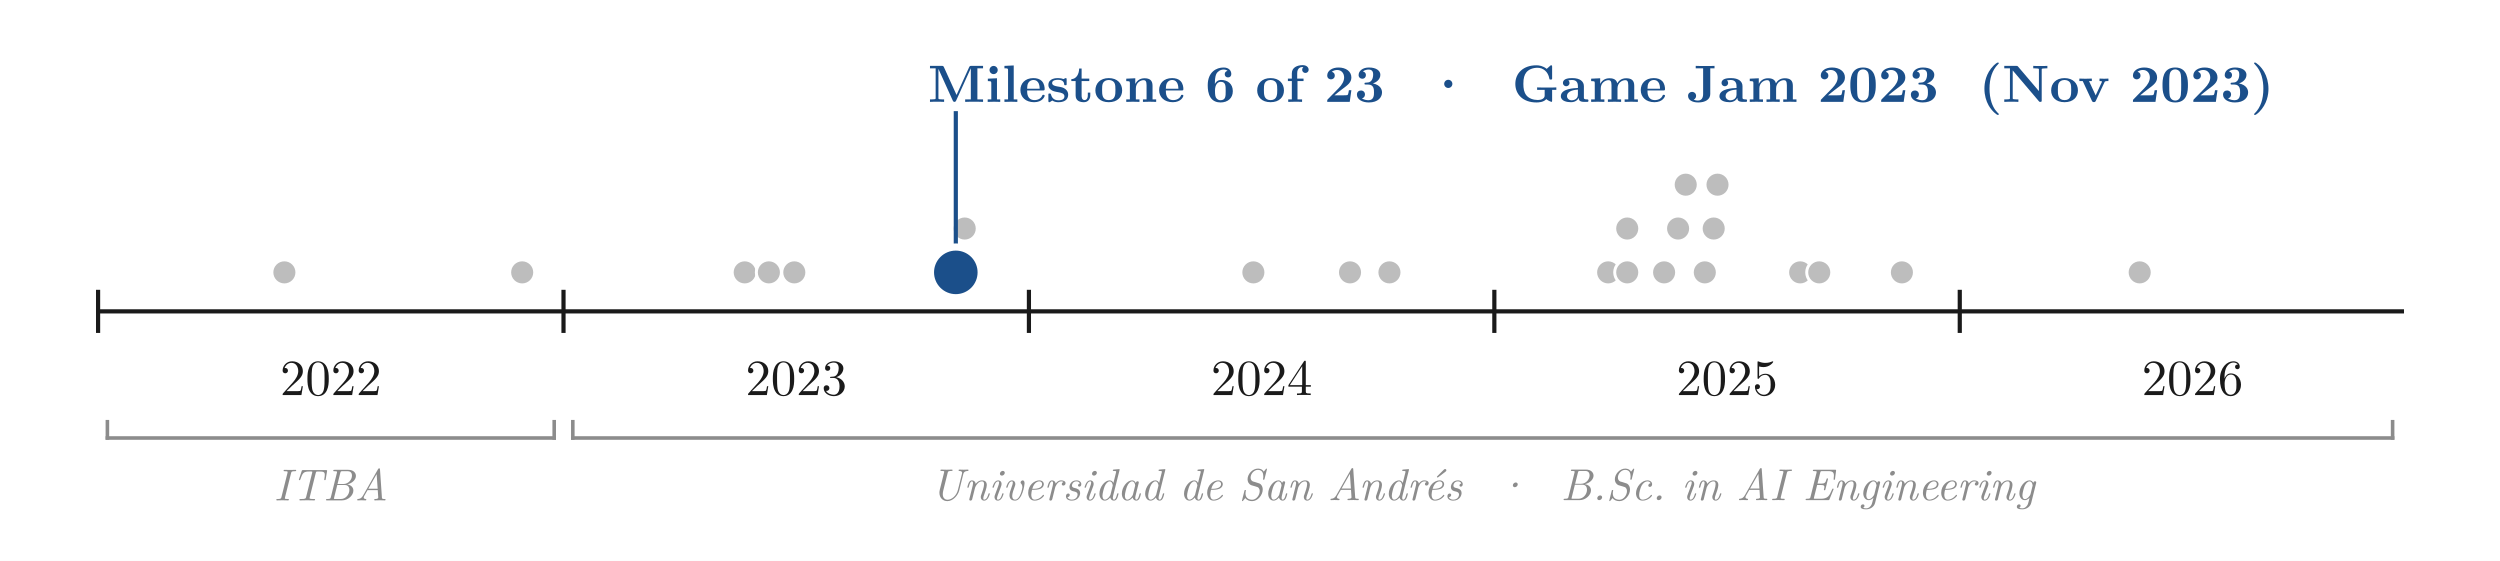
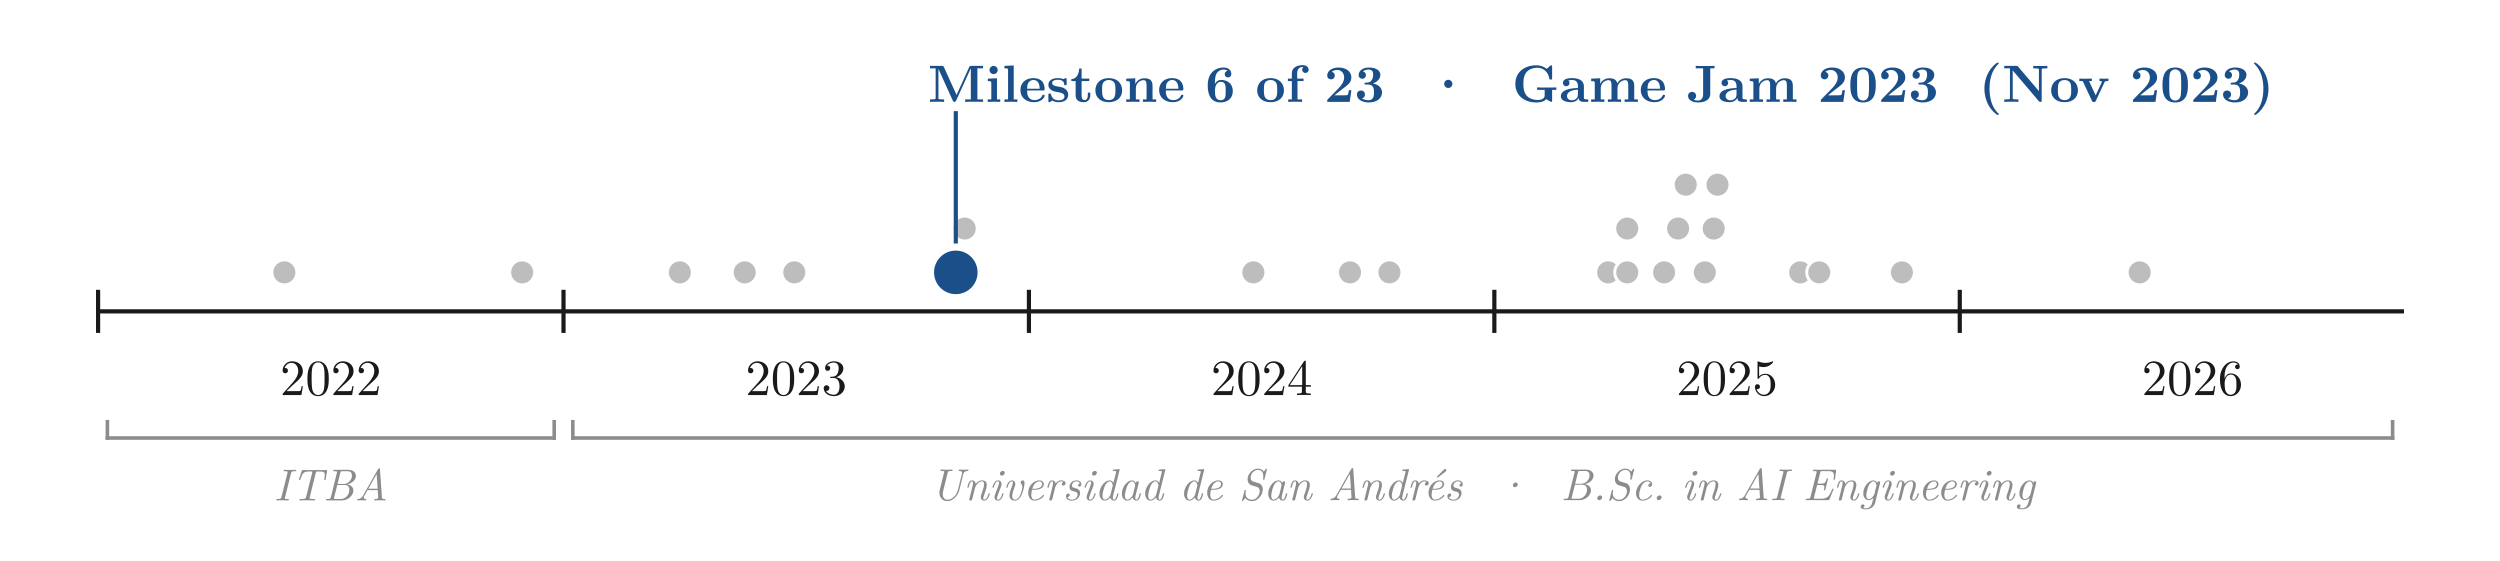
<svg xmlns="http://www.w3.org/2000/svg" xmlns:xlink="http://www.w3.org/1999/xlink" width="419.04pt" height="94.01pt" viewBox="0 0 419.04 94.01" version="1.1">
  <defs>
    <style type="text/css">*{stroke-linejoin: round; stroke-linecap: butt}</style>
  </defs>
  <g id="figure_1">
    <g id="patch_1">
      <path d="M 0 94.01  L 419.04 94.01  L 419.04 0  L 0 0  z " style="fill: #ffffff" />
    </g>
    <g id="axes_1">
      <g id="line2d_1">
        <path d="M 18.001 73.414  L 92.893 73.414  " clip-path="url(#p8eabf06597)" style="fill: none; stroke: #8c8c8c; stroke-width: 0.6; stroke-linecap: square" />
      </g>
      <g id="line2d_2">
        <path d="M 18.001 73.414  L 18.001 70.692  " clip-path="url(#p8eabf06597)" style="fill: none; stroke: #8c8c8c; stroke-width: 0.6; stroke-linecap: square" />
      </g>
      <g id="line2d_3">
        <path d="M 92.893 73.414  L 92.893 70.692  " clip-path="url(#p8eabf06597)" style="fill: none; stroke: #8c8c8c; stroke-width: 0.6; stroke-linecap: square" />
      </g>
      <g id="line2d_4">
        <path d="M 96.013 73.414  L 401.039 73.414  " clip-path="url(#p8eabf06597)" style="fill: none; stroke: #8c8c8c; stroke-width: 0.6; stroke-linecap: square" />
      </g>
      <g id="line2d_5">
        <path d="M 96.013 73.414  L 96.013 70.692  " clip-path="url(#p8eabf06597)" style="fill: none; stroke: #8c8c8c; stroke-width: 0.6; stroke-linecap: square" />
      </g>
      <g id="line2d_6">
        <path d="M 401.039 73.414  L 401.039 70.692  " clip-path="url(#p8eabf06597)" style="fill: none; stroke: #8c8c8c; stroke-width: 0.6; stroke-linecap: square" />
      </g>
      <g id="line2d_7">
        <path d="M 16.441 52.186  L 402.599 52.186  " clip-path="url(#p8eabf06597)" style="fill: none; stroke: #1a1a1a; stroke-width: 0.7; stroke-linecap: square" />
      </g>
      <g id="line2d_8">
        <path d="M 16.441 55.452  L 16.441 48.92  " clip-path="url(#p8eabf06597)" style="fill: none; stroke: #1a1a1a; stroke-width: 0.7; stroke-linecap: square" />
      </g>
      <g id="line2d_9">
        <path d="M 94.453 55.452  L 94.453 48.92  " clip-path="url(#p8eabf06597)" style="fill: none; stroke: #1a1a1a; stroke-width: 0.7; stroke-linecap: square" />
      </g>
      <g id="line2d_10">
        <path d="M 172.464 55.452  L 172.464 48.92  " clip-path="url(#p8eabf06597)" style="fill: none; stroke: #1a1a1a; stroke-width: 0.7; stroke-linecap: square" />
      </g>
      <g id="line2d_11">
        <path d="M 250.476 55.452  L 250.476 48.92  " clip-path="url(#p8eabf06597)" style="fill: none; stroke: #1a1a1a; stroke-width: 0.7; stroke-linecap: square" />
      </g>
      <g id="line2d_12">
        <path d="M 328.488 55.452  L 328.488 48.92  " clip-path="url(#p8eabf06597)" style="fill: none; stroke: #1a1a1a; stroke-width: 0.7; stroke-linecap: square" />
      </g>
      <g id="line2d_13">
        <defs>
          <path id="mcdd4bfc3ac" d="M 0 2.1  C 0.557 2.1 1.091 1.879 1.485 1.485  C 1.879 1.091 2.1 0.557 2.1 0  C 2.1 -0.557 1.879 -1.091 1.485 -1.485  C 1.091 -1.879 0.557 -2.1 0 -2.1  C -0.557 -2.1 -1.091 -1.879 -1.485 -1.485  C -1.879 -1.091 -2.1 -0.557 -2.1 0  C -2.1 0.557 -1.879 1.091 -1.485 1.485  C -1.091 1.879 -0.557 2.1 0 2.1  z " style="stroke: #ffffff; stroke-width: 0.5" />
        </defs>
        <g clip-path="url(#p8eabf06597)">
          <use xlink:href="#mcdd4bfc3ac" x="47.667" y="45.654" style="fill: #bdbdbd; stroke: #ffffff; stroke-width: 0.5" />
        </g>
      </g>
      <g id="line2d_14">
        <g clip-path="url(#p8eabf06597)">
          <use xlink:href="#mcdd4bfc3ac" x="87.526" y="45.654" style="fill: #bdbdbd; stroke: #ffffff; stroke-width: 0.5" />
        </g>
      </g>
      <g id="line2d_15">
        <g clip-path="url(#p8eabf06597)">
+           <use xlink:href="#mcdd4bfc3ac" x="113.956" y="45.654" style="fill: #bdbdbd; stroke: #ffffff; stroke-width: 0.5" />
+         </g>
+       </g>
+       <g id="line2d_16">
+         <g clip-path="url(#p8eabf06597)">
          <use xlink:href="#mcdd4bfc3ac" x="124.826" y="45.654" style="fill: #bdbdbd; stroke: #ffffff; stroke-width: 0.5" />
-         </g>
-       </g>
-       <g id="line2d_16">
-         <g clip-path="url(#p8eabf06597)">
-           <use xlink:href="#mcdd4bfc3ac" x="128.876" y="45.654" style="fill: #bdbdbd; stroke: #ffffff; stroke-width: 0.5" />
        </g>
      </g>
      <g id="line2d_17">
        <g clip-path="url(#p8eabf06597)">
          <use xlink:href="#mcdd4bfc3ac" x="133.139" y="45.654" style="fill: #bdbdbd; stroke: #ffffff; stroke-width: 0.5" />
        </g>
      </g>
      <g id="line2d_18">
        <g clip-path="url(#p8eabf06597)">
          <use xlink:href="#mcdd4bfc3ac" x="161.701" y="38.305" style="fill: #bdbdbd; stroke: #ffffff; stroke-width: 0.5" />
        </g>
      </g>
      <g id="line2d_19">
        <g clip-path="url(#p8eabf06597)">
          <use xlink:href="#mcdd4bfc3ac" x="210.085" y="45.654" style="fill: #bdbdbd; stroke: #ffffff; stroke-width: 0.5" />
        </g>
      </g>
      <g id="line2d_20">
        <g clip-path="url(#p8eabf06597)">
          <use xlink:href="#mcdd4bfc3ac" x="226.284" y="45.654" style="fill: #bdbdbd; stroke: #ffffff; stroke-width: 0.5" />
        </g>
      </g>
      <g id="line2d_21">
        <g clip-path="url(#p8eabf06597)">
          <use xlink:href="#mcdd4bfc3ac" x="232.892" y="45.654" style="fill: #bdbdbd; stroke: #ffffff; stroke-width: 0.5" />
        </g>
      </g>
      <g id="line2d_22">
        <g clip-path="url(#p8eabf06597)">
          <use xlink:href="#mcdd4bfc3ac" x="269.553" y="45.654" style="fill: #bdbdbd; stroke: #ffffff; stroke-width: 0.5" />
        </g>
      </g>
      <g id="line2d_23">
        <g clip-path="url(#p8eabf06597)">
          <use xlink:href="#mcdd4bfc3ac" x="272.75" y="45.654" style="fill: #bdbdbd; stroke: #ffffff; stroke-width: 0.5" />
        </g>
      </g>
      <g id="line2d_24">
        <g clip-path="url(#p8eabf06597)">
          <use xlink:href="#mcdd4bfc3ac" x="272.75" y="38.305" style="fill: #bdbdbd; stroke: #ffffff; stroke-width: 0.5" />
        </g>
      </g>
      <g id="line2d_25">
        <g clip-path="url(#p8eabf06597)">
          <use xlink:href="#mcdd4bfc3ac" x="278.931" y="45.654" style="fill: #bdbdbd; stroke: #ffffff; stroke-width: 0.5" />
        </g>
      </g>
      <g id="line2d_26">
        <g clip-path="url(#p8eabf06597)">
          <use xlink:href="#mcdd4bfc3ac" x="281.276" y="38.305" style="fill: #bdbdbd; stroke: #ffffff; stroke-width: 0.5" />
        </g>
      </g>
      <g id="line2d_27">
        <g clip-path="url(#p8eabf06597)">
          <use xlink:href="#mcdd4bfc3ac" x="282.555" y="30.957" style="fill: #bdbdbd; stroke: #ffffff; stroke-width: 0.5" />
        </g>
      </g>
      <g id="line2d_28">
        <g clip-path="url(#p8eabf06597)">
          <use xlink:href="#mcdd4bfc3ac" x="285.752" y="45.654" style="fill: #bdbdbd; stroke: #ffffff; stroke-width: 0.5" />
        </g>
      </g>
      <g id="line2d_29">
        <g clip-path="url(#p8eabf06597)">
          <use xlink:href="#mcdd4bfc3ac" x="287.244" y="38.305" style="fill: #bdbdbd; stroke: #ffffff; stroke-width: 0.5" />
        </g>
      </g>
      <g id="line2d_30">
        <g clip-path="url(#p8eabf06597)">
          <use xlink:href="#mcdd4bfc3ac" x="287.883" y="30.957" style="fill: #bdbdbd; stroke: #ffffff; stroke-width: 0.5" />
        </g>
      </g>
      <g id="line2d_31">
        <g clip-path="url(#p8eabf06597)">
          <use xlink:href="#mcdd4bfc3ac" x="301.738" y="45.654" style="fill: #bdbdbd; stroke: #ffffff; stroke-width: 0.5" />
        </g>
      </g>
      <g id="line2d_32">
        <g clip-path="url(#p8eabf06597)">
          <use xlink:href="#mcdd4bfc3ac" x="304.935" y="45.654" style="fill: #bdbdbd; stroke: #ffffff; stroke-width: 0.5" />
        </g>
      </g>
      <g id="line2d_33">
        <g clip-path="url(#p8eabf06597)">
          <use xlink:href="#mcdd4bfc3ac" x="318.79" y="45.654" style="fill: #bdbdbd; stroke: #ffffff; stroke-width: 0.5" />
        </g>
      </g>
      <g id="line2d_34">
        <g clip-path="url(#p8eabf06597)">
          <use xlink:href="#mcdd4bfc3ac" x="358.648" y="45.654" style="fill: #bdbdbd; stroke: #ffffff; stroke-width: 0.5" />
        </g>
      </g>
      <g id="text_1">
        <g style="fill: #8c8c8c" transform="translate(45.88859 83.87388) scale(0.075 -0.075)">
          <defs>
            <path id="LMRoman10-Italic-41" d="M 2163 122  C 2163 198 2112 198 1984 198  C 1587 198 1587 243 1587 314  C 1587 314 1587 358 1613 454  L 2477 3910  C 2528 4115 2566 4173 3008 4173  C 3142 4173 3206 4173 3206 4294  C 3206 4371 3142 4371 3117 4371  C 2861 4371 2592 4352 2330 4352  C 2067 4352 1792 4371 1530 4371  C 1485 4371 1408 4371 1408 4256  C 1408 4173 1453 4173 1581 4173  C 1798 4173 1984 4173 1984 4064  C 1984 4045 1971 3962 1965 3942  L 1094 461  C 1043 250 986 198 557 198  C 422 198 365 198 365 83  C 365 13 410 0 454 0  C 710 0 979 19 1242 19  C 1504 19 1779 0 2035 0  C 2080 0 2163 0 2163 122  z " transform="scale(0.015625)" />
            <path id="LMRoman10-Italic-68" d="M 4960 3027  L 5152 4173  C 5158 4198 5158 4230 5158 4256  C 5158 4333 5101 4333 4998 4333  L 1715 4333  C 1587 4333 1568 4333 1530 4218  L 1152 3072  C 1120 2989 1120 2963 1120 2963  C 1120 2893 1197 2893 1216 2893  C 1242 2893 1267 2893 1286 2912  C 1299 2925 1306 2931 1370 3098  C 1670 4000 1850 4134 2675 4134  L 2893 4134  C 3040 4134 3040 4109 3040 4064  C 3040 4019 3027 3962 3014 3923  L 2157 486  C 2099 262 2042 198 1478 198  L 1376 198  C 1267 198 1197 198 1197 77  C 1197 0 1274 0 1306 0  C 1632 0 1971 19 2298 19  C 2630 19 2976 0 3302 0  C 3360 0 3437 0 3437 128  C 3437 198 3373 198 3277 198  L 3181 198  C 3078 198 2880 211 2861 211  C 2682 230 2650 256 2650 346  C 2650 365 2650 378 2675 467  L 3533 3910  C 3578 4102 3629 4115 3680 4122  C 3731 4134 3904 4134 4013 4134  C 4678 4134 4826 4045 4826 3648  C 4826 3571 4826 3450 4762 3072  C 4749 3002 4749 2976 4749 2976  C 4749 2893 4813 2893 4845 2893  C 4928 2893 4941 2912 4960 3027  z " transform="scale(0.015625)" />
            <path id="LMRoman10-Italic-22" d="M 4333 1402  C 4333 1933 3904 2227 3443 2285  C 4224 2458 4698 3008 4698 3501  C 4698 3962 4320 4371 3622 4371  L 1632 4371  C 1530 4371 1459 4371 1459 4250  C 1459 4173 1510 4173 1632 4173  C 1830 4173 2003 4173 2003 4064  C 2003 4045 2003 4032 1978 3942  L 1114 467  C 1062 250 1024 198 589 198  C 486 198 416 198 416 77  C 416 0 474 0 576 0  L 2688 0  C 3597 0 4333 736 4333 1402  z M 4134 3539  C 4134 2995 3642 2342 2912 2342  L 2067 2342  L 2464 3942  C 2522 4173 2566 4173 2778 4173  L 3533 4173  C 4070 4173 4134 3738 4134 3539  z M 3763 1485  C 3763 864 3251 198 2547 198  L 1754 198  C 1555 198 1555 218 1555 262  C 1555 301 1574 365 1581 403  L 2029 2202  L 3130 2202  C 3725 2202 3763 1651 3763 1485  z " transform="scale(0.015625)" />
            <path id="LMRoman10-Italic-1b" d="M 4429 115  C 4429 198 4378 198 4275 198  C 3942 198 3923 250 3910 416  L 3635 4422  C 3629 4563 3622 4582 3520 4582  C 3418 4582 3392 4538 3354 4467  L 1229 723  C 954 237 678 211 454 198  C 384 192 378 77 378 77  C 378 58 384 0 454 0  C 614 0 800 19 966 19  C 1165 19 1370 0 1562 0  C 1594 0 1677 0 1677 122  C 1677 192 1626 192 1574 198  C 1536 205 1306 218 1306 416  C 1306 474 1338 550 1395 659  L 1856 1466  L 3315 1466  L 3386 403  C 3386 275 3232 198 2957 198  C 2886 198 2810 198 2810 77  C 2810 0 2886 0 2906 0  C 3142 0 3398 19 3642 19  C 3866 19 4096 0 4314 0  C 4352 0 4429 0 4429 115  z M 3302 1664  L 1965 1664  L 3155 3757  L 3302 1664  z " transform="scale(0.015625)" />
          </defs>
          <use xlink:href="#LMRoman10-Italic-41" />
          <use xlink:href="#LMRoman10-Italic-68" transform="translate(38.59375 0)" />
          <use xlink:href="#LMRoman10-Italic-22" transform="translate(110.1875 0)" />
          <use xlink:href="#LMRoman10-Italic-1b" transform="translate(180.5938 0)" />
        </g>
      </g>
      <g id="text_2">
        <g style="fill: #8c8c8c" transform="translate(155.9454 83.83263) scale(0.075 -0.075)">
          <defs>
            <path id="LMRoman10-Italic-6c" d="M 5453 4288  C 5453 4339 5427 4371 5370 4371  C 5178 4371 4966 4352 4768 4352  C 4563 4352 4352 4371 4154 4371  C 4122 4371 4038 4371 4038 4250  C 4038 4179 4096 4173 4154 4173  C 4486 4160 4538 4032 4538 3898  C 4538 3840 4525 3795 4512 3744  L 3942 1466  C 3738 640 3059 58 2458 58  C 2125 58 1773 275 1773 858  C 1773 998 1805 1203 1837 1344  L 2477 3917  C 2528 4122 2579 4173 2982 4173  C 3117 4173 3174 4173 3174 4288  C 3174 4358 3130 4371 3085 4371  C 2842 4371 2579 4352 2330 4352  C 2074 4352 1811 4371 1562 4371  C 1523 4371 1440 4371 1440 4250  C 1440 4173 1491 4173 1613 4173  C 1811 4173 1984 4173 1984 4064  C 1984 4045 1984 4032 1958 3942  L 1344 1472  C 1293 1267 1293 1126 1293 1062  C 1293 294 1830 -141 2432 -141  C 3245 -141 3955 691 4128 1395  L 4710 3738  C 4813 4147 5171 4166 5357 4173  C 5376 4173 5453 4179 5453 4288  z " transform="scale(0.015625)" />
            <path id="LMRoman10-Italic-4d" d="M 3750 915  C 3750 979 3699 979 3654 979  C 3571 979 3571 966 3546 870  C 3494 698 3322 70 2950 70  C 2816 70 2810 166 2810 256  C 2810 416 2874 582 2925 736  C 3053 1075 3315 1792 3315 2163  C 3315 2688 2963 2829 2650 2829  C 2125 2829 1818 2445 1734 2323  C 1690 2637 1472 2829 1197 2829  C 966 2829 838 2682 736 2490  C 614 2234 531 1843 531 1843  C 531 1779 595 1779 627 1779  C 710 1779 717 1786 749 1926  C 864 2374 986 2688 1184 2688  C 1350 2688 1350 2502 1350 2432  C 1350 2330 1331 2208 1306 2106  L 826 186  C 813 147 806 115 806 96  C 806 26 858 -70 986 -70  C 1062 -70 1171 -26 1216 96  L 1472 1120  C 1504 1261 1542 1395 1574 1536  C 1658 1862 1658 1869 1766 2054  C 1856 2208 2144 2688 2630 2688  C 2912 2688 2925 2400 2925 2266  C 2925 1869 2643 1107 2554 851  C 2470 634 2451 576 2451 442  C 2451 160 2630 -70 2938 -70  C 3533 -70 3750 883 3750 915  z " transform="scale(0.015625)" />
            <path id="LMRoman10-Italic-42" d="M 2118 915  C 2118 979 2067 979 2022 979  C 1939 979 1939 966 1914 870  C 1862 685 1690 70 1318 70  C 1267 70 1178 77 1178 250  C 1178 416 1261 627 1344 864  L 1754 1958  C 1818 2144 1830 2195 1830 2317  C 1830 2669 1587 2829 1350 2829  C 749 2829 531 1875 531 1843  C 531 1779 595 1779 627 1779  C 710 1779 717 1792 742 1882  C 800 2093 966 2688 1338 2688  C 1408 2688 1478 2656 1478 2509  C 1478 2355 1408 2170 1363 2048  L 1171 1517  L 934 883  C 845 640 819 570 819 442  C 819 192 973 -70 1306 -70  C 1907 -70 2118 890 2118 915  z M 2291 3910  C 2291 4045 2195 4186 2003 4186  C 1798 4186 1594 3987 1594 3782  C 1594 3642 1696 3507 1882 3507  C 2086 3507 2291 3706 2291 3910  z " transform="scale(0.015625)" />
            <path id="LMRoman10-Italic-70" d="M 3155 2406  C 3155 2630 3078 2829 2893 2829  C 2746 2829 2586 2682 2586 2534  C 2586 2451 2630 2406 2669 2362  C 2822 2195 2842 1990 2842 1856  C 2842 1677 2541 70 1805 70  C 1459 70 1389 390 1389 602  C 1389 973 1594 1530 1766 1990  C 1798 2093 1837 2189 1837 2310  C 1837 2630 1626 2829 1350 2829  C 755 2829 531 1882 531 1843  C 531 1779 595 1779 627 1779  C 710 1779 717 1792 742 1882  C 794 2080 966 2688 1338 2688  C 1408 2688 1478 2669 1478 2502  C 1478 2349 1414 2176 1325 1926  C 1126 1382 998 998 998 698  C 998 115 1408 -70 1786 -70  C 2861 -70 3155 2240 3155 2406  z " transform="scale(0.015625)" />
            <path id="LMRoman10-Italic-32" d="M 2995 666  C 2995 698 2944 768 2893 768  C 2867 768 2861 762 2810 698  C 2336 96 1766 70 1658 70  C 1242 70 1171 525 1171 774  C 1171 1018 1235 1306 1280 1478  L 1530 1478  C 1722 1478 2150 1498 2458 1619  C 2963 1824 2963 2240 2963 2285  C 2963 2579 2726 2829 2317 2829  C 1645 2829 730 2182 730 1050  C 730 474 1037 -70 1645 -70  C 2464 -70 2995 570 2995 666  z M 2720 2298  C 2720 1619 1664 1619 1453 1619  L 1318 1619  C 1594 2669 2253 2688 2317 2688  C 2573 2688 2720 2515 2720 2298  z " transform="scale(0.015625)" />
            <path id="LMRoman10-Italic-60" d="M 3130 2426  C 3130 2758 2714 2829 2502 2829  C 2061 2829 1830 2509 1728 2368  C 1658 2707 1408 2829 1197 2829  C 966 2829 838 2682 736 2490  C 614 2234 531 1843 531 1843  C 531 1779 595 1779 627 1779  C 710 1779 717 1786 749 1926  C 864 2374 986 2688 1184 2688  C 1350 2688 1350 2502 1350 2432  C 1350 2330 1331 2208 1306 2106  L 826 186  C 813 147 806 115 806 96  C 806 26 858 -70 986 -70  C 1178 -70 1222 115 1235 166  L 1651 1843  C 1658 1862 1946 2688 2496 2688  C 2528 2688 2707 2688 2835 2598  C 2611 2528 2592 2323 2592 2291  C 2592 2208 2650 2086 2816 2086  C 2931 2086 3130 2176 3130 2426  z " transform="scale(0.015625)" />
            <path id="LMRoman10-Italic-62" d="M 2515 1005  C 2515 1562 2016 1677 1754 1734  C 1574 1773 1344 1824 1344 2099  C 1344 2253 1478 2688 1990 2688  C 2163 2688 2400 2624 2470 2374  C 2266 2349 2214 2176 2214 2112  C 2214 2042 2253 1933 2406 1933  C 2515 1933 2682 2010 2682 2285  C 2682 2579 2419 2829 1997 2829  C 1248 2829 986 2214 986 1882  C 986 1389 1402 1299 1581 1261  C 1862 1197 2150 1133 2150 787  C 2150 582 1978 70 1318 70  C 1178 70 806 102 704 429  C 1030 461 1030 742 1030 742  C 1030 864 947 947 813 947  C 666 947 486 838 486 550  C 486 160 858 -70 1312 -70  C 2272 -70 2515 710 2515 1005  z " transform="scale(0.015625)" />
            <path id="LMRoman10-Italic-2f" d="M 3424 915  C 3424 979 3373 979 3328 979  C 3251 979 3245 973 3206 832  C 3117 474 2995 70 2778 70  C 2611 70 2611 243 2611 333  C 2611 378 2611 474 2650 627  L 3565 4282  C 3571 4301 3584 4365 3584 4365  C 3584 4422 3546 4442 3494 4442  C 3475 4442 3411 4435 3392 4429  L 2758 4378  C 2682 4371 2611 4365 2611 4243  C 2611 4173 2675 4173 2765 4173  C 3072 4173 3085 4128 3085 4064  C 3085 4045 3066 3955 3066 3955  L 2694 2458  C 2598 2656 2426 2829 2157 2829  C 1446 2829 691 1856 691 922  C 691 378 986 -70 1466 -70  C 1696 -70 1978 64 2234 378  C 2304 64 2541 -70 2765 -70  C 3002 -70 3136 90 3232 288  C 3347 531 3424 915 3424 915  z M 2272 781  C 2221 582 1830 70 1478 70  C 1178 70 1126 448 1126 640  C 1126 960 1325 1709 1440 1978  C 1600 2368 1894 2688 2157 2688  C 2208 2688 2355 2682 2470 2502  C 2534 2400 2598 2214 2598 2093  C 2598 2074 2592 2048 2579 2010  L 2272 781  z " transform="scale(0.015625)" />
            <path id="LMRoman10-Italic-1c" d="M 3360 915  C 3360 979 3309 979 3264 979  C 3187 979 3181 973 3142 832  C 3053 474 2931 70 2714 70  C 2547 70 2547 243 2547 333  C 2547 378 2547 480 2592 659  L 3027 2400  C 3053 2490 3053 2502 3053 2534  C 3053 2669 2944 2701 2880 2701  C 2675 2701 2630 2483 2624 2451  C 2502 2726 2298 2829 2093 2829  C 1382 2829 627 1856 627 922  C 627 378 922 -70 1402 -70  C 1632 -70 1914 64 2170 378  C 2240 64 2477 -70 2701 -70  C 2938 -70 3072 90 3168 288  C 3283 531 3360 915 3360 915  z M 2214 794  C 2163 589 1766 70 1414 70  C 1114 70 1062 448 1062 640  C 1062 960 1261 1709 1376 1978  C 1536 2368 1830 2688 2093 2688  C 2374 2688 2534 2355 2534 2086  C 2534 2086 2528 2042 2515 2003  L 2214 794  z " transform="scale(0.015625)" />
            <path id="LMRoman10-Italic-67" transform="scale(0.015625)" />
            <path id="LMRoman10-Italic-61" d="M 3443 1523  C 3443 1709 3398 1971 3232 2176  C 3072 2374 2995 2394 2387 2573  C 2266 2605 2067 2662 2035 2675  C 1818 2771 1709 2976 1709 3238  C 1709 3763 2202 4333 2746 4333  C 3347 4333 3526 3898 3526 3424  C 3526 3258 3520 3213 3494 3072  L 3488 2982  C 3488 2918 3552 2918 3584 2918  C 3654 2918 3674 2925 3699 3034  L 4032 4358  C 4038 4384 4045 4422 4045 4448  C 4045 4448 4038 4512 3974 4512  C 3942 4512 3936 4506 3878 4435  L 3590 4077  C 3341 4506 2886 4512 2758 4512  C 1971 4512 1274 3725 1274 2989  C 1274 2656 1414 2317 1786 2144  C 1824 2125 1965 2086 2061 2061  L 2374 1971  C 2707 1875 2758 1856 2867 1741  C 2938 1651 3008 1510 3008 1280  C 3008 698 2509 58 1939 58  C 1459 58 979 288 979 954  C 979 1101 1011 1274 1030 1344  L 1037 1382  C 1037 1453 979 1453 941 1453  C 864 1453 851 1440 826 1344  L 493 6  C 480 -38 474 -58 474 -77  C 474 -115 506 -141 544 -141  C 589 -141 595 -128 646 -64  C 717 13 883 218 947 301  C 1184 -45 1594 -141 1926 -141  C 2733 -141 3443 717 3443 1523  z " transform="scale(0.015625)" />
            <path id="LMRoman10-Italic-fb" d="M 2995 666  C 2995 698 2944 768 2893 768  C 2867 768 2861 762 2810 698  C 2336 96 1766 70 1658 70  C 1242 70 1171 525 1171 774  C 1171 1018 1235 1306 1280 1478  L 1530 1478  C 1722 1478 2150 1498 2458 1619  C 2963 1824 2963 2240 2963 2285  C 2963 2579 2726 2829 2317 2829  C 1645 2829 730 2182 730 1050  C 730 474 1037 -70 1645 -70  C 2464 -70 2995 570 2995 666  z M 2720 2298  C 2720 1619 1664 1619 1453 1619  L 1318 1619  C 1594 2669 2253 2688 2317 2688  C 2573 2688 2720 2515 2720 2298  z M 3283 4275  C 3283 4390 3181 4454 3104 4454  C 3014 4454 2963 4403 2906 4346  L 1997 3437  C 1933 3373 1933 3360 1933 3341  C 1933 3290 1990 3232 2035 3232  C 2054 3232 2067 3232 2125 3283  L 3155 4070  C 3213 4109 3283 4166 3283 4275  z " transform="scale(0.015625)" />
            <path id="LMRoman10-Italic-1e6" d="M 3347 2253  C 3347 2394 3245 2528 3066 2528  C 2861 2528 2650 2336 2650 2125  C 2650 1958 2765 1850 2931 1850  C 3149 1850 3347 2061 3347 2253  z " transform="scale(0.015625)" />
            <path id="LMRoman10-Italic-58" d="M 1421 403  C 1421 544 1318 678 1139 678  C 934 678 723 486 723 275  C 723 109 838 0 1005 0  C 1222 0 1421 211 1421 403  z " transform="scale(0.015625)" />
            <path id="LMRoman10-Italic-2b" d="M 2995 666  C 2995 698 2944 768 2893 768  C 2867 768 2861 762 2810 698  C 2336 96 1766 70 1658 70  C 1312 70 1152 358 1152 730  C 1152 1069 1325 1741 1491 2048  C 1722 2464 2042 2688 2330 2688  C 2400 2688 2688 2675 2784 2413  C 2464 2374 2464 2099 2464 2099  C 2464 1997 2534 1894 2682 1894  C 2854 1894 3008 2035 3008 2278  C 3008 2592 2733 2829 2323 2829  C 1530 2829 704 1920 704 986  C 704 352 1082 -70 1645 -70  C 2464 -70 2995 570 2995 666  z " transform="scale(0.015625)" />
            <path id="LMRoman10-Italic-31" d="M 4397 1581  C 4397 1651 4320 1651 4301 1651  C 4230 1651 4224 1645 4166 1498  C 3795 614 3571 198 2554 198  L 1773 198  C 1574 198 1574 218 1574 262  C 1574 301 1594 365 1600 403  L 2042 2163  L 2598 2163  C 3034 2163 3078 2061 3078 1888  C 3078 1843 3072 1747 3021 1562  C 3021 1562 3008 1510 3008 1491  C 3008 1414 3072 1414 3110 1414  C 3181 1414 3200 1427 3226 1542  L 3578 2950  C 3584 2970 3597 3034 3597 3034  C 3597 3110 3520 3110 3494 3110  C 3411 3110 3411 3091 3373 2957  C 3251 2502 3130 2362 2611 2362  L 2093 2362  L 2483 3936  C 2534 4147 2579 4154 2790 4154  L 3590 4154  C 4282 4154 4442 3962 4442 3507  C 4442 3334 4429 3251 4410 3098  C 4403 3066 4397 3008 4397 2989  C 4397 2912 4467 2912 4493 2912  C 4582 2912 4589 2938 4602 3053  L 4749 4186  C 4768 4352 4730 4352 4595 4352  L 1606 4352  C 1498 4352 1434 4352 1434 4237  C 1434 4154 1478 4154 1606 4154  C 1978 4154 1978 4102 1978 4045  C 1978 4045 1978 3994 1952 3898  L 1094 467  C 1043 250 1005 198 570 198  C 467 198 397 198 397 77  C 397 0 454 0 557 0  L 3622 0  C 3750 0 3757 6 3802 102  L 4371 1504  C 4378 1517 4397 1581 4397 1581  z " transform="scale(0.015625)" />
            <path id="LMRoman10-Italic-3b" d="M 2394 -403  L 3091 2400  C 3117 2496 3117 2509 3117 2534  C 3117 2669 3008 2701 2944 2701  C 2867 2701 2720 2650 2694 2464  C 2605 2650 2432 2829 2157 2829  C 1440 2829 704 1882 704 979  C 704 435 1005 0 1485 0  C 1811 0 2086 262 2163 339  L 2029 -198  C 1952 -518 1914 -653 1734 -870  C 1478 -1171 1222 -1171 1126 -1171  C 1043 -1171 845 -1171 672 -1101  C 800 -1050 877 -915 877 -806  C 877 -723 819 -602 653 -602  C 538 -602 339 -691 339 -941  C 339 -1197 576 -1312 1114 -1312  C 1786 -1312 2272 -890 2394 -403  z M 2291 845  C 2240 640 1850 141 1498 141  C 1152 141 1139 627 1139 698  C 1139 1005 1331 1754 1466 2054  C 1626 2400 1907 2688 2157 2688  C 2541 2688 2598 2150 2598 2099  L 2579 2010  L 2291 845  z " transform="scale(0.015625)" />
          </defs>
          <use xlink:href="#LMRoman10-Italic-6c" />
          <use xlink:href="#LMRoman10-Italic-4d" transform="translate(74.29688 0)" />
          <use xlink:href="#LMRoman10-Italic-42" transform="translate(130.5 0)" />
          <use xlink:href="#LMRoman10-Italic-70" transform="translate(161.2031 0)" />
          <use xlink:href="#LMRoman10-Italic-32" transform="translate(207.2031 0)" />
          <use xlink:href="#LMRoman10-Italic-60" transform="translate(253.2031 0)" />
          <use xlink:href="#LMRoman10-Italic-62" transform="translate(295.4062 0)" />
          <use xlink:href="#LMRoman10-Italic-42" transform="translate(336.3125 0)" />
          <use xlink:href="#LMRoman10-Italic-2f" transform="translate(367.0156 0)" />
          <use xlink:href="#LMRoman10-Italic-1c" transform="translate(418.1094 0)" />
          <use xlink:href="#LMRoman10-Italic-2f" transform="translate(469.2031 0)" />
          <use xlink:href="#LMRoman10-Italic-67" transform="translate(520.2969 0)" />
          <use xlink:href="#LMRoman10-Italic-2f" transform="translate(556.0938 0)" />
          <use xlink:href="#LMRoman10-Italic-32" transform="translate(607.1875 0)" />
          <use xlink:href="#LMRoman10-Italic-67" transform="translate(653.1875 0)" />
          <use xlink:href="#LMRoman10-Italic-61" transform="translate(688.9844 0)" />
          <use xlink:href="#LMRoman10-Italic-1c" transform="translate(745.1875 0)" />
          <use xlink:href="#LMRoman10-Italic-4d" transform="translate(796.2812 0)" />
          <use xlink:href="#LMRoman10-Italic-67" transform="translate(852.4844 0)" />
          <use xlink:href="#LMRoman10-Italic-1b" transform="translate(888.2812 0)" />
          <use xlink:href="#LMRoman10-Italic-4d" transform="translate(957.4844 0)" />
          <use xlink:href="#LMRoman10-Italic-2f" transform="translate(1013.688 0)" />
          <use xlink:href="#LMRoman10-Italic-60" transform="translate(1064.781 0)" />
          <use xlink:href="#LMRoman10-Italic-fb" transform="translate(1101.891 0)" />
          <use xlink:href="#LMRoman10-Italic-62" transform="translate(1147.891 0)" />
          <use xlink:href="#LMRoman10-Italic-67" transform="translate(1188.797 0)" />
          <use xlink:href="#LMRoman10-Italic-67" transform="translate(1224.594 0)" />
          <use xlink:href="#LMRoman10-Italic-1e6" transform="translate(1260.391 0)" />
          <use xlink:href="#LMRoman10-Italic-67" transform="translate(1337.094 0)" />
          <use xlink:href="#LMRoman10-Italic-67" transform="translate(1372.891 0)" />
          <use xlink:href="#LMRoman10-Italic-22" transform="translate(1408.688 0)" />
          <use xlink:href="#LMRoman10-Italic-58" transform="translate(1479.094 0)" />
          <use xlink:href="#LMRoman10-Italic-61" transform="translate(1509.797 0)" />
          <use xlink:href="#LMRoman10-Italic-2b" transform="translate(1566 0)" />
          <use xlink:href="#LMRoman10-Italic-58" transform="translate(1612 0)" />
          <use xlink:href="#LMRoman10-Italic-67" transform="translate(1642.703 0)" />
          <use xlink:href="#LMRoman10-Italic-42" transform="translate(1678.5 0)" />
          <use xlink:href="#LMRoman10-Italic-4d" transform="translate(1709.203 0)" />
          <use xlink:href="#LMRoman10-Italic-67" transform="translate(1765.406 0)" />
          <use xlink:href="#LMRoman10-Italic-1b" transform="translate(1801.203 0)" />
          <use xlink:href="#LMRoman10-Italic-41" transform="translate(1875.5 0)" />
          <use xlink:href="#LMRoman10-Italic-67" transform="translate(1914.094 0)" />
          <use xlink:href="#LMRoman10-Italic-31" transform="translate(1949.891 0)" />
          <use xlink:href="#LMRoman10-Italic-4d" transform="translate(2017.688 0)" />
          <use xlink:href="#LMRoman10-Italic-3b" transform="translate(2073.891 0)" />
          <use xlink:href="#LMRoman10-Italic-42" transform="translate(2119.891 0)" />
          <use xlink:href="#LMRoman10-Italic-4d" transform="translate(2150.594 0)" />
          <use xlink:href="#LMRoman10-Italic-32" transform="translate(2206.797 0)" />
          <use xlink:href="#LMRoman10-Italic-32" transform="translate(2247.703 0)" />
          <use xlink:href="#LMRoman10-Italic-60" transform="translate(2293.703 0)" />
          <use xlink:href="#LMRoman10-Italic-42" transform="translate(2335.906 0)" />
          <use xlink:href="#LMRoman10-Italic-4d" transform="translate(2366.609 0)" />
          <use xlink:href="#LMRoman10-Italic-3b" transform="translate(2422.812 0)" />
        </g>
      </g>
      <g id="text_3">
        <g style="fill: #1a1a1a" transform="translate(46.94699 66.21732) scale(0.085 -0.085)">
          <defs>
            <path id="LMRoman10-Regular-6b" d="M 2874 1114  L 2714 1114  C 2682 922 2637 640 2573 544  C 2528 493 2106 493 1965 493  L 813 493  L 1491 1152  C 2490 2035 2874 2381 2874 3021  C 2874 3750 2298 4262 1517 4262  C 794 4262 320 3674 320 3104  C 320 2746 640 2746 659 2746  C 768 2746 992 2822 992 3085  C 992 3251 877 3418 653 3418  C 602 3418 589 3418 570 3411  C 717 3827 1062 4064 1434 4064  C 2016 4064 2291 3546 2291 3021  C 2291 2509 1971 2003 1619 1606  L 390 237  C 320 166 320 154 320 0  L 2694 0  L 2874 1114  z " transform="scale(0.015625)" />
            <path id="LMRoman10-Regular-79" d="M 2944 2048  C 2944 2560 2912 3072 2688 3546  C 2394 4160 1869 4262 1600 4262  C 1216 4262 749 4096 486 3501  C 282 3059 250 2560 250 2048  C 250 1568 275 992 538 506  C 813 -13 1280 -141 1594 -141  C 1939 -141 2426 -6 2707 602  C 2912 1043 2944 1542 2944 2048  z M 2413 2125  C 2413 1645 2413 1210 2342 800  C 2246 192 1882 0 1594 0  C 1344 0 966 160 851 774  C 781 1158 781 1747 781 2125  C 781 2534 781 2957 832 3302  C 954 4064 1434 4122 1594 4122  C 1805 4122 2227 4006 2349 3373  C 2413 3014 2413 2528 2413 2125  z " transform="scale(0.015625)" />
          </defs>
          <use xlink:href="#LMRoman10-Regular-6b" />
          <use xlink:href="#LMRoman10-Regular-79" transform="translate(50 0)" />
          <use xlink:href="#LMRoman10-Regular-6b" transform="translate(100 0)" />
          <use xlink:href="#LMRoman10-Regular-6b" transform="translate(150 0)" />
        </g>
      </g>
      <g id="text_4">
        <g style="fill: #1a1a1a" transform="translate(124.9586 66.21732) scale(0.085 -0.085)">
          <defs>
            <path id="LMRoman10-Regular-6a" d="M 2925 1094  C 2925 1619 2522 2118 1856 2253  C 2381 2426 2752 2874 2752 3379  C 2752 3904 2189 4262 1574 4262  C 928 4262 442 3878 442 3392  C 442 3181 582 3059 768 3059  C 966 3059 1094 3200 1094 3386  C 1094 3706 794 3706 698 3706  C 896 4019 1318 4102 1549 4102  C 1811 4102 2163 3962 2163 3386  C 2163 3309 2150 2938 1984 2656  C 1792 2349 1574 2330 1414 2323  C 1363 2317 1210 2304 1165 2304  C 1114 2298 1069 2291 1069 2227  C 1069 2157 1114 2157 1222 2157  L 1504 2157  C 2029 2157 2266 1722 2266 1094  C 2266 224 1824 38 1542 38  C 1267 38 787 147 563 525  C 787 493 986 634 986 877  C 986 1107 813 1235 627 1235  C 474 1235 269 1146 269 864  C 269 282 864 -141 1562 -141  C 2342 -141 2925 442 2925 1094  z " transform="scale(0.015625)" />
          </defs>
          <use xlink:href="#LMRoman10-Regular-6b" />
          <use xlink:href="#LMRoman10-Regular-79" transform="translate(50 0)" />
          <use xlink:href="#LMRoman10-Regular-6b" transform="translate(100 0)" />
          <use xlink:href="#LMRoman10-Regular-6a" transform="translate(150 0)" />
        </g>
      </g>
      <g id="text_5">
        <g style="fill: #1a1a1a" transform="translate(202.9703 66.21732) scale(0.085 -0.085)">
          <defs>
            <path id="LMRoman10-Regular-39" d="M 3014 1056  L 3014 1254  L 2374 1254  L 2374 4166  C 2374 4294 2374 4333 2272 4333  C 2214 4333 2195 4333 2144 4256  L 179 1254  L 179 1056  L 1882 1056  L 1882 499  C 1882 269 1869 198 1395 198  L 1261 198  L 1261 0  C 1523 19 1856 19 2125 19  C 2394 19 2733 19 2995 0  L 2995 198  L 2861 198  C 2387 198 2374 269 2374 499  L 2374 1056  L 3014 1056  z M 1920 1254  L 358 1254  L 1920 3642  L 1920 1254  z " transform="scale(0.015625)" />
          </defs>
          <use xlink:href="#LMRoman10-Regular-6b" />
          <use xlink:href="#LMRoman10-Regular-79" transform="translate(50 0)" />
          <use xlink:href="#LMRoman10-Regular-6b" transform="translate(100 0)" />
          <use xlink:href="#LMRoman10-Regular-39" transform="translate(150 0)" />
        </g>
      </g>
      <g id="text_6">
        <g style="fill: #1a1a1a" transform="translate(280.9819 66.21732) scale(0.085 -0.085)">
          <defs>
            <path id="LMRoman10-Regular-38" d="M 2874 1286  C 2874 2048 2349 2688 1658 2688  C 1350 2688 1075 2586 845 2362  L 845 3610  C 973 3571 1184 3526 1389 3526  C 2176 3526 2624 4109 2624 4192  C 2624 4230 2605 4262 2560 4262  C 2560 4262 2541 4262 2509 4243  C 2381 4186 2067 4058 1638 4058  C 1382 4058 1088 4102 787 4237  C 736 4256 710 4256 710 4256  C 646 4256 646 4205 646 4102  L 646 2208  C 646 2093 646 2042 736 2042  C 781 2042 794 2061 819 2099  C 890 2202 1126 2547 1645 2547  C 1978 2547 2138 2253 2189 2138  C 2291 1901 2304 1651 2304 1331  C 2304 1107 2304 723 2150 454  C 1997 205 1760 38 1466 38  C 998 38 634 378 525 755  C 544 749 563 742 634 742  C 845 742 954 902 954 1056  C 954 1210 845 1370 634 1370  C 544 1370 320 1325 320 1030  C 320 480 762 -141 1478 -141  C 2221 -141 2874 474 2874 1286  z " transform="scale(0.015625)" />
          </defs>
          <use xlink:href="#LMRoman10-Regular-6b" />
          <use xlink:href="#LMRoman10-Regular-79" transform="translate(50 0)" />
          <use xlink:href="#LMRoman10-Regular-6b" transform="translate(100 0)" />
          <use xlink:href="#LMRoman10-Regular-38" transform="translate(150 0)" />
        </g>
      </g>
      <g id="text_7">
        <g style="fill: #1a1a1a" transform="translate(358.9936 66.21732) scale(0.085 -0.085)">
          <defs>
            <path id="LMRoman10-Regular-65" d="M 2925 1306  C 2925 2118 2355 2733 1645 2733  C 1210 2733 973 2406 845 2099  L 845 2253  C 845 3872 1638 4102 1965 4102  C 2118 4102 2387 4064 2528 3846  C 2432 3846 2176 3846 2176 3558  C 2176 3360 2330 3264 2470 3264  C 2573 3264 2765 3322 2765 3571  C 2765 3955 2483 4262 1952 4262  C 1133 4262 269 3437 269 2022  C 269 314 1011 -141 1606 -141  C 2317 -141 2925 461 2925 1306  z M 2349 1312  C 2349 1005 2349 685 2240 454  C 2048 70 1754 38 1606 38  C 1203 38 1011 422 973 518  C 858 819 858 1331 858 1446  C 858 1946 1062 2586 1638 2586  C 1741 2586 2035 2586 2234 2189  C 2349 1952 2349 1626 2349 1312  z " transform="scale(0.015625)" />
          </defs>
          <use xlink:href="#LMRoman10-Regular-6b" />
          <use xlink:href="#LMRoman10-Regular-79" transform="translate(50 0)" />
          <use xlink:href="#LMRoman10-Regular-6b" transform="translate(100 0)" />
          <use xlink:href="#LMRoman10-Regular-65" transform="translate(150 0)" />
        </g>
      </g>
      <g id="line2d_35">
        <path d="M 160.209 42.388  L 160.209 18.982  " clip-path="url(#p8eabf06597)" style="fill: none; stroke: #1b4f8a; stroke-width: 0.7; stroke-linecap: square" />
      </g>
      <g id="text_8">
        <g style="fill: #1b4f8a" transform="translate(155.5278 17.07804) scale(0.088 -0.088)">
          <defs>
            <path id="LMRoman10-Bold-4a" d="M 6726 0  L 6726 301  L 6035 301  L 6035 4090  L 6726 4090  L 6726 4390  L 5312 4390  C 5171 4390 5101 4390 5030 4230  L 3494 845  L 1958 4230  C 1888 4390 1818 4390 1677 4390  L 256 4390  L 256 4090  L 947 4090  L 947 486  C 947 346 941 339 762 320  C 608 301 595 301 416 301  L 256 301  L 256 0  C 499 19 864 19 1114 19  C 1382 19 1715 19 1978 0  L 1978 301  L 1818 301  C 1702 301 1594 307 1478 320  C 1293 339 1286 346 1286 486  L 1286 4006  L 1293 4006  L 3034 160  C 3091 32 3168 0 3238 0  C 3366 0 3418 96 3443 154  L 5229 4090  L 5235 4090  L 5235 301  L 4544 301  L 4544 0  C 4774 19 5370 19 5632 19  C 5894 19 6496 19 6726 0  z " transform="scale(0.015625)" />
            <path id="LMRoman10-Bold-42" d="M 1830 0  L 1830 301  L 1434 301  L 1434 2880  L 320 2829  L 320 2528  C 698 2528 742 2528 742 2278  L 742 301  L 301 301  L 301 0  L 1082 19  L 1830 0  z M 1523 3885  C 1523 4160 1299 4384 1024 4384  C 749 4384 525 4160 525 3885  C 525 3610 749 3386 1024 3386  C 1299 3386 1523 3610 1523 3885  z " transform="scale(0.015625)" />
            <path id="LMRoman10-Bold-48" d="M 1875 0  L 1875 301  L 1434 301  L 1434 4442  L 301 4390  L 301 4090  C 698 4090 742 4090 742 3840  L 742 301  L 301 301  L 301 0  L 1088 19  L 1875 0  z " transform="scale(0.015625)" />
            <path id="LMRoman10-Bold-32" d="M 3162 749  C 3162 864 3040 864 3008 864  C 2899 864 2886 832 2848 730  C 2714 422 2349 218 1933 218  C 1030 218 1024 1069 1024 1395  L 2957 1395  C 3098 1395 3162 1395 3162 1568  C 3162 1766 3123 2234 2803 2554  C 2566 2784 2227 2899 1786 2899  C 762 2899 205 2240 205 1440  C 205 582 845 -38 1875 -38  C 2886 -38 3162 640 3162 749  z M 2554 1606  L 1024 1606  C 1037 1856 1043 2125 1178 2336  C 1344 2592 1600 2669 1786 2669  C 2534 2669 2547 1830 2554 1606  z " transform="scale(0.015625)" />
            <path id="LMRoman10-Bold-62" d="M 2656 896  C 2656 1171 2528 1395 2304 1574  C 2054 1760 1850 1798 1350 1882  C 1114 1926 698 1997 698 2298  C 698 2694 1293 2694 1414 2694  C 1894 2694 2138 2509 2170 2157  C 2176 2061 2182 2029 2317 2029  C 2470 2029 2470 2061 2470 2208  L 2470 2720  C 2470 2842 2470 2899 2355 2899  C 2330 2899 2317 2899 2067 2778  C 1901 2861 1677 2899 1421 2899  C 1229 2899 243 2899 243 2061  C 243 1805 371 1632 499 1523  C 755 1299 998 1261 1491 1171  C 1722 1133 2202 1050 2202 672  C 2202 192 1613 192 1472 192  C 794 192 627 659 550 934  C 518 1024 486 1024 397 1024  C 243 1024 243 986 243 838  L 243 141  C 243 19 243 -38 358 -38  C 403 -38 416 -38 550 58  L 717 166  C 1011 -38 1344 -38 1472 -38  C 1670 -38 2656 -38 2656 896  z " transform="scale(0.015625)" />
            <path id="LMRoman10-Bold-69" d="M 2445 794  L 2445 1133  L 2144 1133  L 2144 806  C 2144 371 1939 218 1760 218  C 1389 218 1389 627 1389 774  L 1389 2541  L 2323 2541  L 2323 2842  L 1389 2842  L 1389 4064  L 1088 4064  C 1082 3424 768 2790 134 2771  L 134 2541  L 659 2541  L 659 787  C 659 102 1216 -38 1670 -38  C 2157 -38 2445 326 2445 794  z " transform="scale(0.015625)" />
            <path id="LMRoman10-Bold-51" d="M 3469 1395  C 3469 2253 2880 2899 1837 2899  C 787 2899 205 2246 205 1395  C 205 602 768 -38 1837 -38  C 2912 -38 3469 608 3469 1395  z M 2650 1466  C 2650 909 2650 218 1837 218  C 1024 218 1024 909 1024 1466  C 1024 1754 1024 2080 1133 2298  C 1254 2534 1523 2669 1837 2669  C 2106 2669 2374 2566 2515 2342  C 2650 2125 2650 1773 2650 1466  z " transform="scale(0.015625)" />
            <path id="LMRoman10-Bold-4d" d="M 3936 0  L 3936 301  L 3494 301  L 3494 1958  C 3494 2630 3149 2880 2509 2880  C 1894 2880 1555 2515 1389 2189  L 1389 2880  L 288 2829  L 288 2528  C 685 2528 730 2528 730 2278  L 730 301  L 288 301  L 288 0  L 1094 19  L 1901 0  L 1901 301  L 1459 301  L 1459 1638  C 1459 2336 2010 2650 2413 2650  C 2630 2650 2765 2515 2765 2029  L 2765 301  L 2323 301  L 2323 0  L 3130 19  L 3936 0  z " transform="scale(0.015625)" />
            <path id="LMRoman10-Bold-67" transform="scale(0.015625)" />
            <path id="LMRoman10-Bold-65" d="M 3366 1312  C 3366 2208 2720 2675 1946 2675  C 1805 2675 1446 2675 1178 2189  L 1178 2310  C 1178 3040 1312 3315 1357 3411  C 1510 3712 1856 3942 2246 3942  C 2362 3942 2579 3923 2726 3776  C 2496 3744 2381 3571 2381 3379  C 2381 3162 2528 2982 2778 2982  C 3027 2982 3181 3149 3181 3392  C 3181 3789 2912 4192 2234 4192  C 1363 4192 307 3642 307 2029  C 307 1523 365 1011 627 570  C 928 83 1414 -70 1862 -70  C 2752 -70 3366 454 3366 1312  z M 2496 1325  C 2496 678 2496 205 1850 205  C 1517 205 1344 454 1293 557  C 1190 762 1190 1229 1190 1344  C 1190 2144 1536 2445 1888 2445  C 2496 2445 2496 1965 2496 1325  z " transform="scale(0.015625)" />
            <path id="LMRoman10-Bold-37" d="M 2797 3923  C 2797 4192 2566 4480 2067 4480  C 1440 4480 749 4211 749 3488  L 749 2842  L 269 2842  L 269 2541  L 749 2541  L 749 301  L 307 301  L 307 0  L 1114 19  C 1357 19 1766 19 1997 0  L 1997 301  L 1440 301  L 1440 2541  L 2176 2541  L 2176 2842  L 1402 2842  L 1402 3488  C 1402 4192 1888 4250 2048 4250  C 2080 4250 2112 4250 2157 4237  C 2061 4166 2010 4045 2010 3923  C 2010 3648 2234 3526 2400 3526  C 2592 3526 2797 3661 2797 3923  z " transform="scale(0.015625)" />
            <path id="LMRoman10-Bold-6b" d="M 3309 1421  L 3008 1421  C 2989 1293 2931 883 2842 838  C 2771 800 2291 800 2189 800  L 1248 800  C 1549 1050 1882 1325 2170 1536  C 2899 2074 3309 2374 3309 2982  C 3309 3718 2643 4192 1741 4192  C 966 4192 365 3795 365 3219  C 365 2842 672 2746 826 2746  C 1030 2746 1286 2886 1286 3206  C 1286 3539 1018 3642 922 3667  C 1107 3821 1350 3891 1581 3891  C 2131 3891 2426 3456 2426 2976  C 2426 2534 2182 2099 1734 1645  L 448 333  C 365 256 365 243 365 115  L 365 0  L 3110 0  L 3309 1421  z " transform="scale(0.015625)" />
            <path id="LMRoman10-Bold-6a" d="M 3366 1152  C 3366 1504 3181 2054 2253 2253  C 2694 2387 3162 2752 3162 3302  C 3162 3795 2675 4192 1773 4192  C 1011 4192 512 3782 512 3270  C 512 2995 710 2822 954 2822  C 1242 2822 1402 3027 1402 3264  C 1402 3635 1056 3706 1030 3712  C 1254 3891 1536 3942 1734 3942  C 2266 3942 2285 3533 2285 3322  C 2285 3238 2278 2400 1613 2362  C 1350 2349 1338 2342 1306 2336  C 1242 2330 1229 2266 1229 2227  C 1229 2112 1293 2112 1408 2112  L 1690 2112  C 2387 2112 2387 1485 2387 1158  C 2387 858 2387 205 1722 205  C 1555 205 1222 230 915 422  C 1126 480 1286 640 1286 902  C 1286 1190 1082 1389 800 1389  C 531 1389 307 1216 307 890  C 307 314 928 -70 1754 -70  C 2899 -70 3366 570 3366 1152  z " transform="scale(0.015625)" />
            <path id="LMRoman10-Bold-1e6" d="M 3360 2195  C 3360 2470 3136 2694 2861 2694  C 2586 2694 2362 2470 2362 2195  C 2362 1920 2586 1696 2861 1696  C 3136 1696 3360 1920 3360 2195  z " transform="scale(0.015625)" />
            <path id="LMRoman10-Bold-3a" d="M 5408 1466  L 5408 1766  C 5184 1747 4627 1747 4378 1747  C 4006 1747 3411 1747 3066 1766  L 3066 1466  L 3987 1466  L 3987 819  C 3987 698 3987 512 3738 365  C 3571 269 3366 230 3162 230  C 2611 230 2061 416 1747 813  C 1472 1165 1389 1619 1389 2202  C 1389 2918 1517 3290 1754 3603  C 2010 3923 2502 4160 3117 4160  C 3802 4160 4410 3674 4550 2861  C 4570 2739 4576 2726 4723 2726  C 4890 2726 4896 2739 4896 2906  L 4896 4282  C 4896 4403 4896 4461 4781 4461  C 4723 4461 4710 4448 4659 4403  L 4237 4026  C 3770 4397 3309 4461 2976 4461  C 1402 4461 410 3520 410 2195  C 410 922 1338 -70 2989 -70  C 3200 -70 3859 -58 4179 339  C 4378 166 4762 0 4806 0  C 4896 0 4896 83 4896 179  L 4896 1466  L 5408 1466  z " transform="scale(0.015625)" />
            <path id="LMRoman10-Bold-1c" d="M 3539 154  C 3539 301 3456 301 3373 301  C 2982 307 2982 390 2982 538  L 2982 1914  C 2982 2483 2528 2899 1574 2899  C 1210 2899 429 2874 429 2310  C 429 2029 653 1907 826 1907  C 1024 1907 1229 2042 1229 2310  C 1229 2502 1107 2611 1088 2624  C 1267 2662 1472 2669 1549 2669  C 2029 2669 2253 2400 2253 1914  L 2253 1696  C 1798 1677 173 1619 173 691  C 173 77 966 -38 1408 -38  C 1920 -38 2221 224 2362 493  C 2362 294 2362 0 3027 0  L 3334 0  C 3462 0 3539 0 3539 154  z M 2253 890  C 2253 275 1664 192 1504 192  C 1178 192 922 416 922 698  C 922 1389 1933 1478 2253 1498  L 2253 890  z " transform="scale(0.015625)" />
            <path id="LMRoman10-Bold-4b" d="M 5984 0  L 5984 301  L 5542 301  L 5542 1958  C 5542 2618 5216 2880 4557 2880  C 3974 2880 3642 2560 3475 2266  C 3347 2861 2758 2880 2515 2880  C 1958 2880 1594 2592 1389 2189  L 1389 2880  L 288 2829  L 288 2528  C 685 2528 730 2528 730 2278  L 730 301  L 288 301  L 288 0  L 1094 19  L 1901 0  L 1901 301  L 1459 301  L 1459 1638  C 1459 2336 2016 2650 2413 2650  C 2630 2650 2771 2522 2771 2029  L 2771 301  L 2330 301  L 2330 0  L 3136 19  L 3942 0  L 3942 301  L 3501 301  L 3501 1638  C 3501 2336 4058 2650 4454 2650  C 4672 2650 4813 2522 4813 2029  L 4813 301  L 4371 301  L 4371 0  L 5178 19  L 5984 0  z " transform="scale(0.015625)" />
            <path id="LMRoman10-Bold-43" d="M 3373 4090  L 3373 4390  C 3149 4371 2605 4371 2355 4371  C 2016 4371 1389 4371 1082 4390  L 1082 4090  L 1984 4090  L 1984 954  C 1984 832 1984 160 1350 160  C 1242 160 1030 179 832 269  C 832 269 1126 390 1126 730  C 1126 1075 851 1222 640 1222  C 403 1222 147 1062 147 730  C 147 237 653 -70 1382 -70  C 2240 -70 2854 294 2854 960  L 2854 4090  L 3373 4090  z " transform="scale(0.015625)" />
            <path id="LMRoman10-Bold-79" d="M 3386 2042  C 3386 2662 3379 4192 1837 4192  C 294 4192 288 2669 288 2042  C 288 1408 294 -70 1837 -70  C 3373 -70 3386 1402 3386 2042  z M 2566 2118  C 2566 1760 2566 1178 2522 845  C 2432 250 2029 160 1837 160  C 1606 160 1248 301 1165 768  C 1107 1101 1107 1766 1107 2118  C 1107 2579 1107 2995 1158 3328  C 1235 3898 1683 3962 1837 3962  C 2074 3962 2336 3840 2458 3558  C 2566 3322 2566 2643 2566 2118  z " transform="scale(0.015625)" />
            <path id="LMRoman10-Bold-55" d="M 2445 -1504  C 2445 -1472 2426 -1440 2426 -1440  C 2240 -1267 1824 -877 1555 -58  C 1389 448 1312 1037 1312 1600  C 1312 2861 1638 3866 2342 4576  C 2438 4672 2445 4678 2445 4710  C 2445 4781 2381 4800 2330 4800  C 2221 4800 1952 4563 1837 4454  C 838 3462 691 2285 691 1606  C 691 806 902 102 1203 -429  C 1626 -1165 2208 -1594 2330 -1594  C 2381 -1594 2445 -1574 2445 -1504  z " transform="scale(0.015625)" />
            <path id="LMRoman10-Bold-4c" d="M 5504 4090  L 5504 4390  C 5261 4371 4896 4371 4646 4371  C 4378 4371 4045 4371 3782 4390  L 3782 4090  L 3942 4090  C 4058 4090 4166 4083 4282 4070  C 4467 4051 4474 4045 4474 3904  L 4474 1312  L 1926 4307  C 1856 4384 1850 4390 1715 4390  L 250 4390  L 250 4090  L 941 4090  L 941 486  C 941 346 934 339 755 320  C 602 301 589 301 410 301  L 250 301  L 250 0  C 493 19 858 19 1107 19  C 1376 19 1709 19 1971 0  L 1971 301  L 1811 301  C 1696 301 1587 307 1472 320  C 1286 339 1280 346 1280 486  L 1280 3834  L 4467 83  C 4531 6 4538 0 4640 0  C 4813 0 4813 58 4813 205  L 4813 3904  C 4813 4045 4819 4051 4998 4070  C 5152 4090 5165 4090 5344 4090  L 5504 4090  z " transform="scale(0.015625)" />
            <path id="LMRoman10-Bold-70" d="M 3712 2541  L 3712 2842  C 3552 2829 3366 2822 3206 2822  L 2624 2842  L 2624 2541  C 2746 2541 2931 2522 2931 2470  C 2931 2470 2931 2458 2899 2394  L 2157 794  L 1344 2541  L 1690 2541  L 1690 2842  L 896 2822  L 166 2842  L 166 2541  L 576 2541  L 1696 134  C 1773 -26 1856 -26 1939 -26  C 2048 -26 2112 -6 2176 128  L 3238 2406  C 3277 2496 3302 2541 3712 2541  z " transform="scale(0.015625)" />
            <path id="LMRoman10-Bold-56" d="M 2163 1600  C 2163 2400 1952 3104 1651 3635  C 1229 4371 646 4800 525 4800  C 474 4800 410 4781 410 4710  C 410 4678 410 4666 518 4563  C 1325 3744 1542 2611 1542 1606  C 1542 346 1216 -659 512 -1370  C 416 -1466 410 -1472 410 -1504  C 410 -1574 474 -1594 525 -1594  C 634 -1594 902 -1357 1018 -1248  C 2016 -256 2163 922 2163 1600  z " transform="scale(0.015625)" />
          </defs>
          <use xlink:href="#LMRoman10-Bold-4a" />
          <use xlink:href="#LMRoman10-Bold-42" transform="translate(109.2031 0)" />
          <use xlink:href="#LMRoman10-Bold-48" transform="translate(141.1094 0)" />
          <use xlink:href="#LMRoman10-Bold-32" transform="translate(173.0156 0)" />
          <use xlink:href="#LMRoman10-Bold-62" transform="translate(225.7188 0)" />
          <use xlink:href="#LMRoman10-Bold-69" transform="translate(271.125 0)" />
          <use xlink:href="#LMRoman10-Bold-51" transform="translate(315.8281 0)" />
          <use xlink:href="#LMRoman10-Bold-4d" transform="translate(373.3281 0)" />
          <use xlink:href="#LMRoman10-Bold-32" transform="translate(437.2344 0)" />
          <use xlink:href="#LMRoman10-Bold-67" transform="translate(489.9375 0)" />
          <use xlink:href="#LMRoman10-Bold-65" transform="translate(528.2344 0)" />
          <use xlink:href="#LMRoman10-Bold-67" transform="translate(585.7344 0)" />
          <use xlink:href="#LMRoman10-Bold-51" transform="translate(624.0312 0)" />
          <use xlink:href="#LMRoman10-Bold-37" transform="translate(681.5312 0)" />
          <use xlink:href="#LMRoman10-Bold-67" transform="translate(716.625 0)" />
          <use xlink:href="#LMRoman10-Bold-6b" transform="translate(754.9219 0)" />
          <use xlink:href="#LMRoman10-Bold-6a" transform="translate(812.4219 0)" />
          <use xlink:href="#LMRoman10-Bold-67" transform="translate(869.9219 0)" />
          <use xlink:href="#LMRoman10-Bold-67" transform="translate(908.2188 0)" />
          <use xlink:href="#LMRoman10-Bold-1e6" transform="translate(946.5156 0)" />
          <use xlink:href="#LMRoman10-Bold-67" transform="translate(1035.922 0)" />
          <use xlink:href="#LMRoman10-Bold-67" transform="translate(1074.219 0)" />
          <use xlink:href="#LMRoman10-Bold-3a" transform="translate(1112.516 0)" />
          <use xlink:href="#LMRoman10-Bold-1c" transform="translate(1202.922 0)" />
          <use xlink:href="#LMRoman10-Bold-4b" transform="translate(1258.828 0)" />
          <use xlink:href="#LMRoman10-Bold-32" transform="translate(1354.625 0)" />
          <use xlink:href="#LMRoman10-Bold-67" transform="translate(1407.328 0)" />
          <use xlink:href="#LMRoman10-Bold-43" transform="translate(1445.625 0)" />
          <use xlink:href="#LMRoman10-Bold-1c" transform="translate(1505.031 0)" />
          <use xlink:href="#LMRoman10-Bold-4b" transform="translate(1560.938 0)" />
          <use xlink:href="#LMRoman10-Bold-67" transform="translate(1656.734 0)" />
          <use xlink:href="#LMRoman10-Bold-6b" transform="translate(1695.031 0)" />
          <use xlink:href="#LMRoman10-Bold-79" transform="translate(1752.531 0)" />
          <use xlink:href="#LMRoman10-Bold-6b" transform="translate(1810.031 0)" />
          <use xlink:href="#LMRoman10-Bold-6a" transform="translate(1867.531 0)" />
          <use xlink:href="#LMRoman10-Bold-67" transform="translate(1925.031 0)" />
          <use xlink:href="#LMRoman10-Bold-67" transform="translate(1963.328 0)" />
          <use xlink:href="#LMRoman10-Bold-55" transform="translate(2001.625 0)" />
          <use xlink:href="#LMRoman10-Bold-4c" transform="translate(2046.328 0)" />
          <use xlink:href="#LMRoman10-Bold-51" transform="translate(2136.328 0)" />
          <use xlink:href="#LMRoman10-Bold-70" transform="translate(2190.625 0)" />
          <use xlink:href="#LMRoman10-Bold-67" transform="translate(2251.328 0)" />
          <use xlink:href="#LMRoman10-Bold-6b" transform="translate(2289.625 0)" />
          <use xlink:href="#LMRoman10-Bold-79" transform="translate(2347.125 0)" />
          <use xlink:href="#LMRoman10-Bold-6b" transform="translate(2404.625 0)" />
          <use xlink:href="#LMRoman10-Bold-6a" transform="translate(2462.125 0)" />
          <use xlink:href="#LMRoman10-Bold-56" transform="translate(2519.625 0)" />
        </g>
      </g>
      <g id="line2d_36">
        <defs>
          <path id="m0ac3b49386" d="M 0 4.25  C 1.127 4.25 2.208 3.802 3.005 3.005  C 3.802 2.208 4.25 1.127 4.25 0  C 4.25 -1.127 3.802 -2.208 3.005 -3.005  C 2.208 -3.802 1.127 -4.25 0 -4.25  C -1.127 -4.25 -2.208 -3.802 -3.005 -3.005  C -3.802 -2.208 -4.25 -1.127 -4.25 0  C -4.25 1.127 -3.802 2.208 -3.005 3.005  C -2.208 3.802 -1.127 4.25 0 4.25  z " style="stroke: #ffffff; stroke-width: 1.2" />
        </defs>
        <g clip-path="url(#p8eabf06597)">
          <use xlink:href="#m0ac3b49386" x="160.209" y="45.654" style="fill: #1b4f8a; stroke: #ffffff; stroke-width: 1.2" />
        </g>
      </g>
    </g>
  </g>
  <defs>
    <clipPath id="p8eabf06597">
      <rect x="8.64" y="8.64" width="401.76" height="74.844" />
    </clipPath>
  </defs>
</svg>
